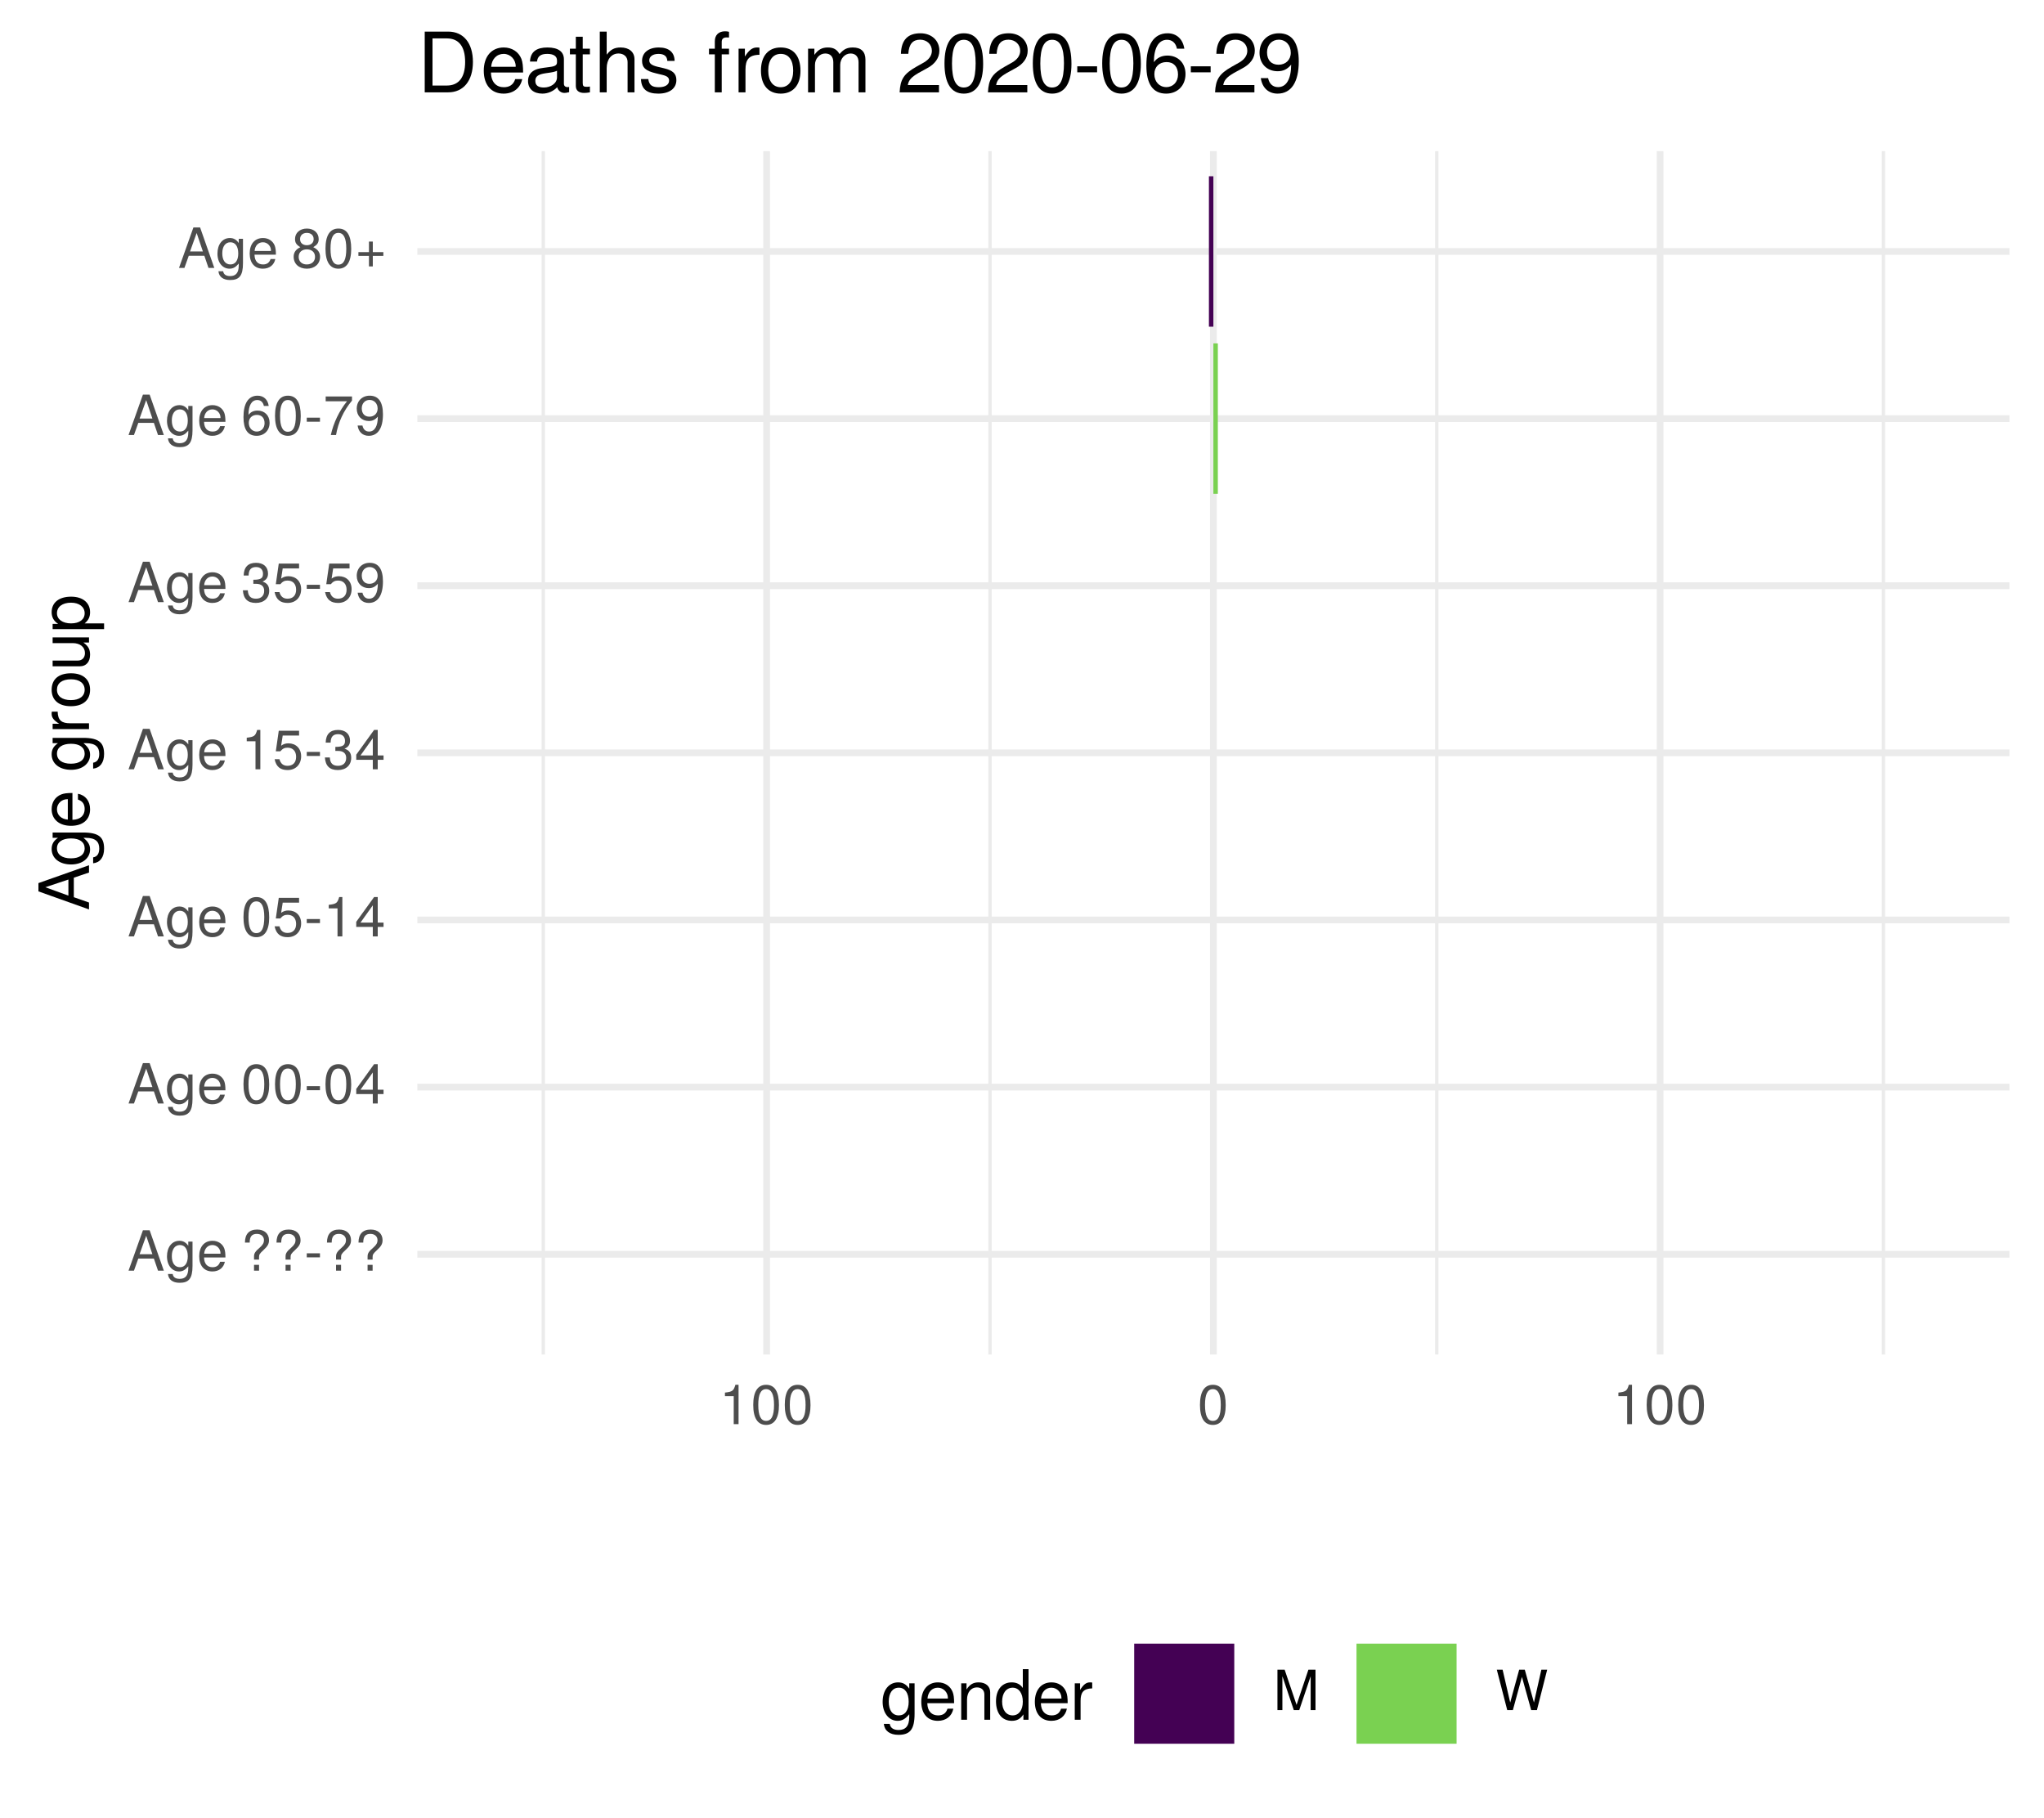
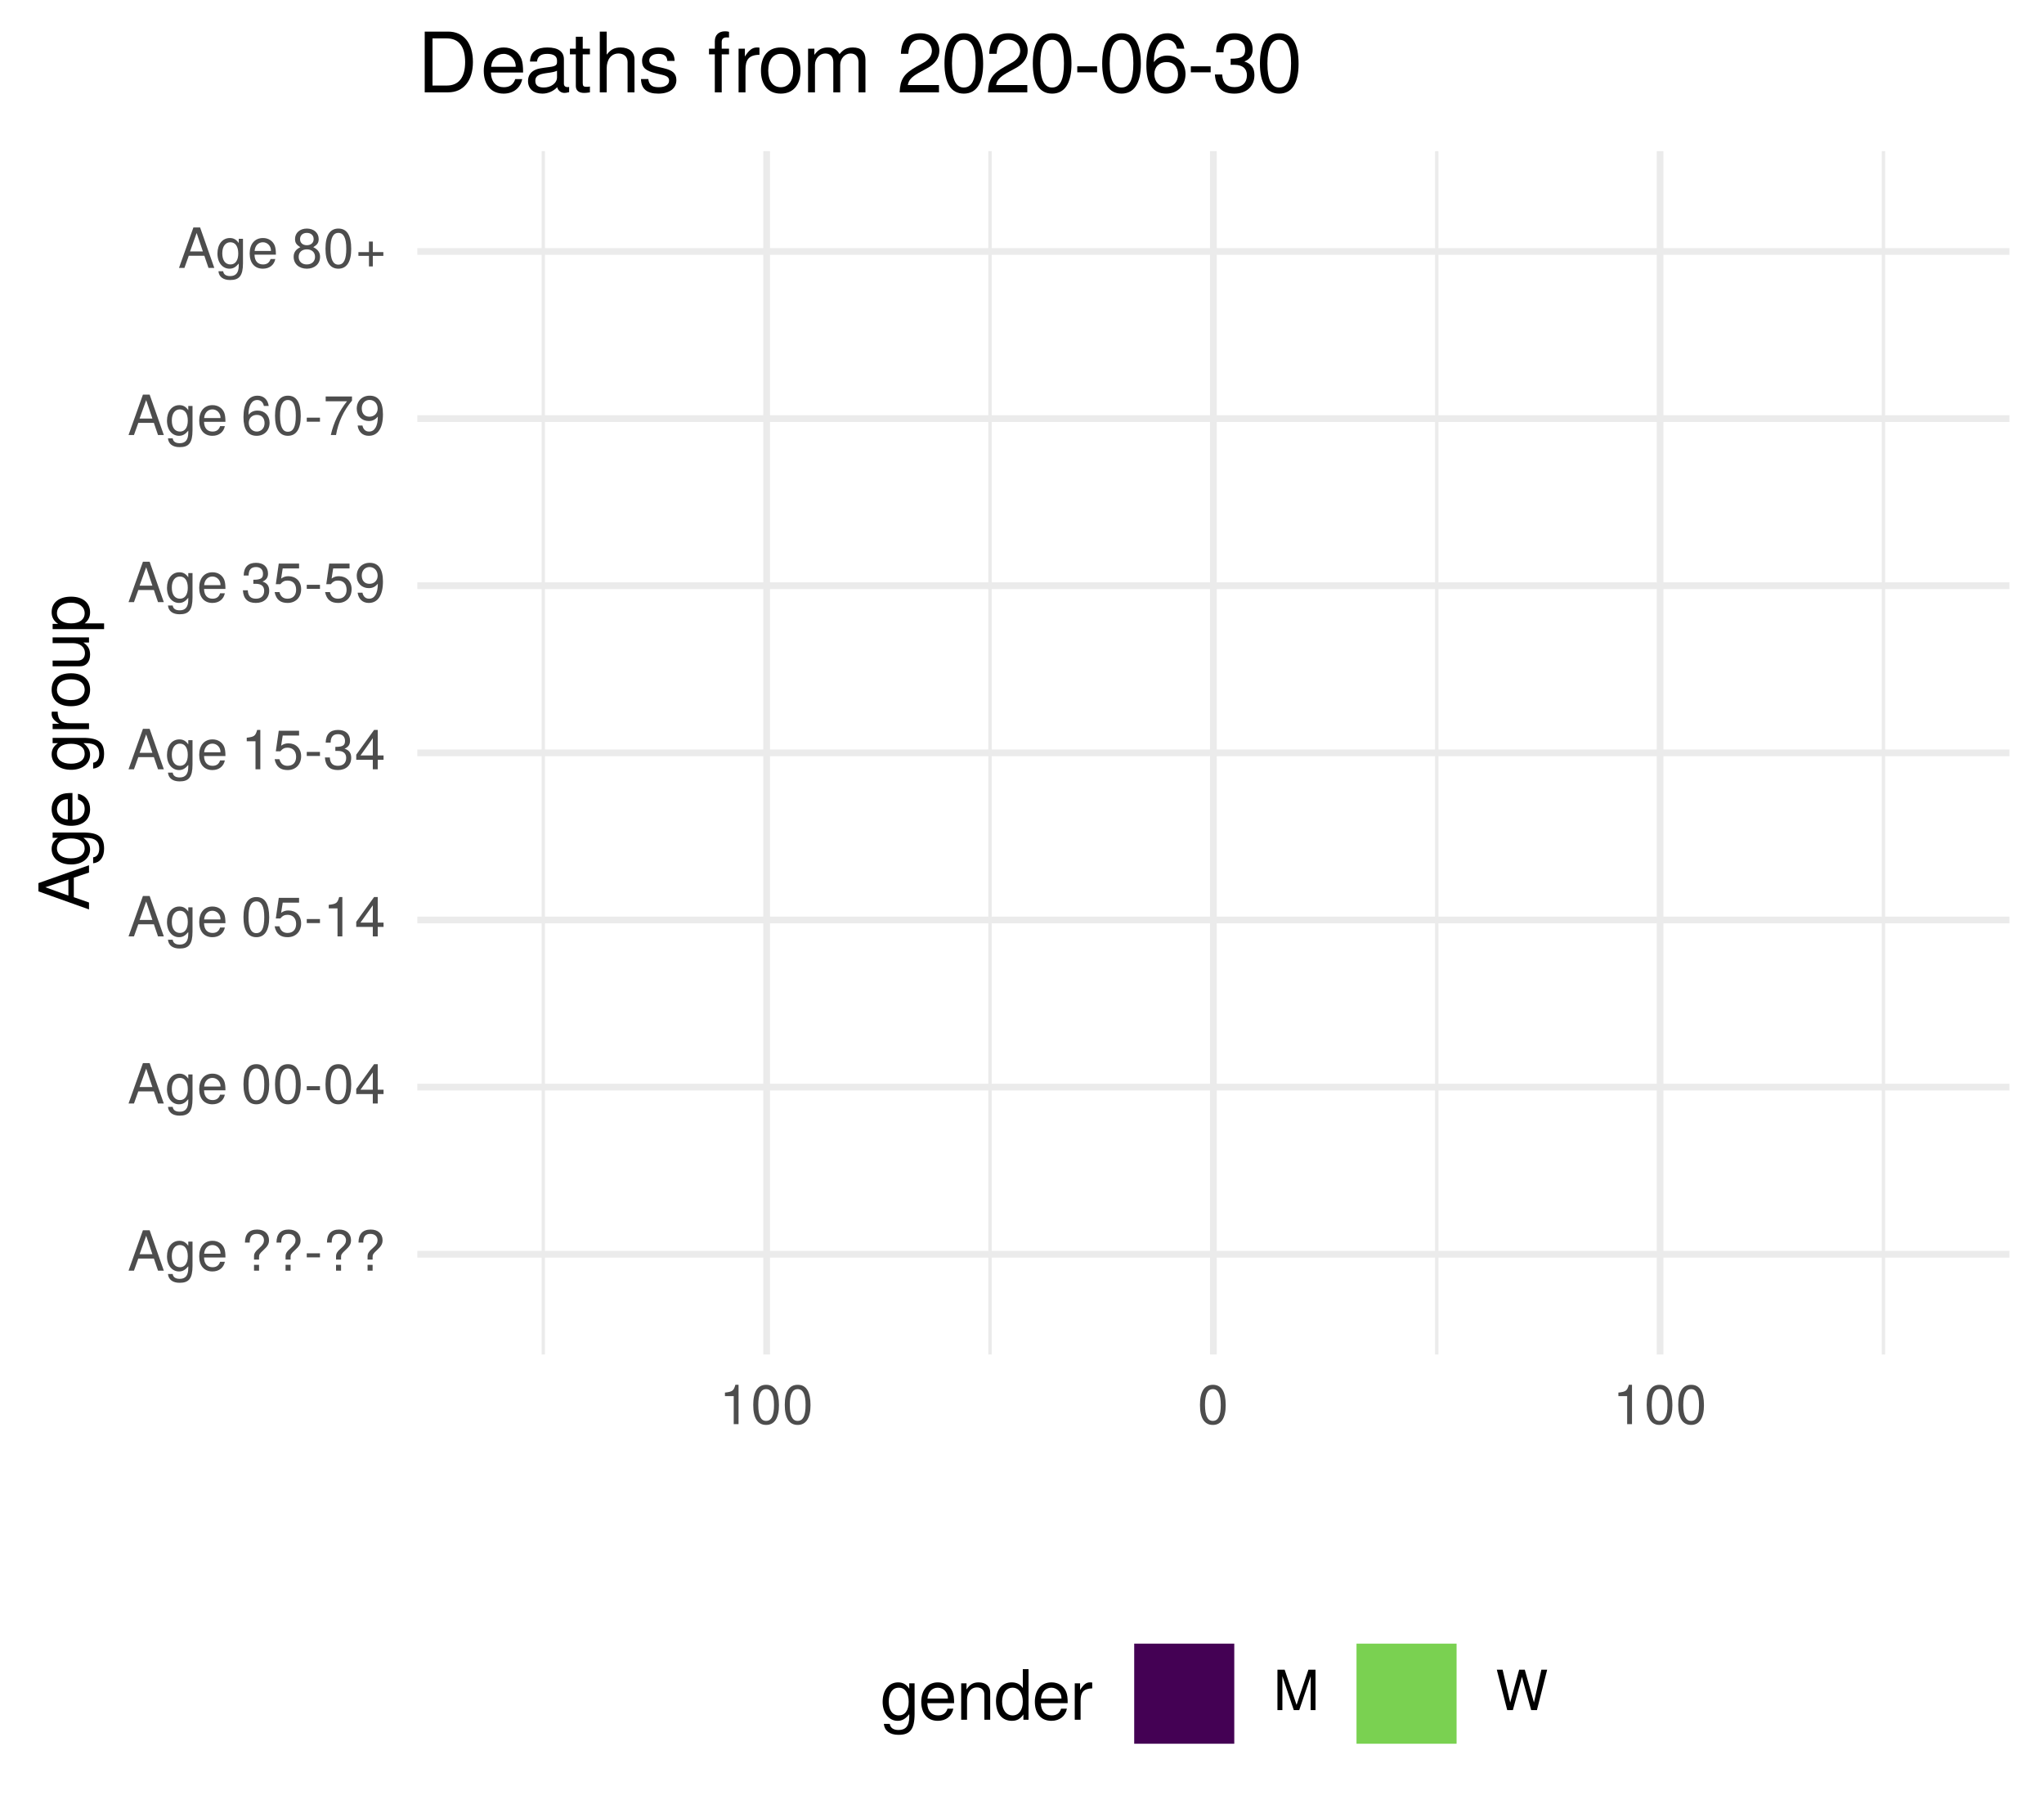
<svg xmlns="http://www.w3.org/2000/svg" xmlns:xlink="http://www.w3.org/1999/xlink" width="324pt" height="288pt" viewBox="0 0 324 288" version="1.1">
  <defs>
    <g>
      <symbol overflow="visible" id="glyph0-0">
        <path style="stroke:none;" d="" />
      </symbol>
      <symbol overflow="visible" id="glyph0-1">
        <path style="stroke:none;" d="M 5.75 0 L 3.5 -6.406 L 2.438 -6.406 L 0.156 0 L 1.016 0 L 1.703 -1.922 L 4.172 -1.922 L 4.828 0 Z M 3.938 -2.609 L 1.906 -2.609 L 2.953 -5.531 Z M 3.938 -2.609 " />
      </symbol>
      <symbol overflow="visible" id="glyph0-2">
        <path style="stroke:none;" d="M 4.297 -0.75 L 4.297 -4.609 L 3.625 -4.609 L 3.625 -3.938 C 3.25 -4.484 2.812 -4.734 2.219 -4.734 C 1.047 -4.734 0.25 -3.75 0.25 -2.266 C 0.25 -0.812 1.078 0.125 2.156 0.125 C 2.734 0.125 3.141 -0.109 3.625 -0.688 L 3.625 -0.391 C 3.625 0.828 3.125 1.297 2.266 1.297 C 1.688 1.297 1.234 1.094 1.156 0.531 L 0.406 0.531 C 0.484 1.406 1.156 1.922 2.25 1.922 C 3.688 1.922 4.297 1.281 4.297 -0.75 Z M 3.547 -2.281 C 3.547 -1.172 3.078 -0.547 2.312 -0.547 C 1.5 -0.547 1.016 -1.188 1.016 -2.312 C 1.016 -3.406 1.516 -4.062 2.297 -4.062 C 3.094 -4.062 3.547 -3.391 3.547 -2.281 Z M 3.547 -2.281 " />
      </symbol>
      <symbol overflow="visible" id="glyph0-3">
        <path style="stroke:none;" d="M 4.516 -2.094 C 4.516 -2.766 4.453 -3.188 4.328 -3.531 C 4.031 -4.281 3.328 -4.734 2.469 -4.734 C 1.172 -4.734 0.359 -3.797 0.359 -2.281 C 0.359 -0.766 1.156 0.125 2.453 0.125 C 3.5 0.125 4.234 -0.469 4.422 -1.406 L 3.672 -1.406 C 3.469 -0.797 3.062 -0.547 2.469 -0.547 C 1.703 -0.547 1.141 -1.031 1.125 -2.094 Z M 3.734 -2.75 C 3.734 -2.75 3.734 -2.703 3.719 -2.688 L 1.141 -2.688 C 1.203 -3.516 1.719 -4.062 2.453 -4.062 C 3.172 -4.062 3.734 -3.469 3.734 -2.75 Z M 3.734 -2.75 " />
      </symbol>
      <symbol overflow="visible" id="glyph0-4">
        <path style="stroke:none;" d="" />
      </symbol>
      <symbol overflow="visible" id="glyph0-5">
        <path style="stroke:none;" d="M 4.422 -4.828 C 4.422 -5.859 3.688 -6.516 2.547 -6.516 C 1.281 -6.516 0.609 -5.812 0.609 -4.453 L 1.359 -4.453 C 1.359 -5.422 1.719 -5.828 2.5 -5.828 C 3.172 -5.828 3.625 -5.422 3.625 -4.828 C 3.625 -4.422 3.438 -4.078 2.969 -3.672 C 2.453 -3.203 2.453 -3.203 2.297 -3 C 2.109 -2.75 2.047 -2.547 2.047 -2.234 L 2.047 -1.75 L 2.844 -1.75 L 2.844 -2.156 C 2.844 -2.547 2.938 -2.703 3.531 -3.25 C 4.203 -3.859 4.422 -4.25 4.422 -4.828 Z M 2.844 0 L 2.844 -0.922 L 2.047 -0.922 L 2.047 0 Z M 2.844 0 " />
      </symbol>
      <symbol overflow="visible" id="glyph0-6">
        <path style="stroke:none;" d="M 2.5 -2.109 L 2.5 -2.75 L 0.406 -2.75 L 0.406 -2.109 Z M 2.5 -2.109 " />
      </symbol>
      <symbol overflow="visible" id="glyph0-7">
        <path style="stroke:none;" d="M 4.453 -3 C 4.453 -5.156 3.781 -6.234 2.422 -6.234 C 1.078 -6.234 0.375 -5.141 0.375 -3.047 C 0.375 -0.953 1.078 0.125 2.422 0.125 C 3.734 0.125 4.453 -0.953 4.453 -3 Z M 3.672 -3.062 C 3.672 -1.297 3.266 -0.516 2.406 -0.516 C 1.578 -0.516 1.172 -1.344 1.172 -3.047 C 1.172 -4.75 1.578 -5.547 2.422 -5.547 C 3.25 -5.547 3.672 -4.734 3.672 -3.062 Z M 3.672 -3.062 " />
      </symbol>
      <symbol overflow="visible" id="glyph0-8">
        <path style="stroke:none;" d="M 4.578 -1.5 L 4.578 -2.188 L 3.656 -2.188 L 3.656 -6.234 L 3.078 -6.234 L 0.25 -2.312 L 0.25 -1.5 L 2.875 -1.5 L 2.875 0 L 3.656 0 L 3.656 -1.5 Z M 2.875 -2.188 L 0.922 -2.188 L 2.875 -4.922 Z M 2.875 -2.188 " />
      </symbol>
      <symbol overflow="visible" id="glyph0-9">
        <path style="stroke:none;" d="M 4.516 -2.062 C 4.516 -3.297 3.688 -4.109 2.5 -4.109 C 2.062 -4.109 1.703 -4 1.344 -3.734 L 1.594 -5.344 L 4.188 -5.344 L 4.188 -6.109 L 0.969 -6.109 L 0.5 -2.844 L 1.219 -2.844 C 1.578 -3.266 1.875 -3.422 2.359 -3.422 C 3.188 -3.422 3.719 -2.891 3.719 -1.969 C 3.719 -1.062 3.203 -0.547 2.359 -0.547 C 1.688 -0.547 1.266 -0.891 1.078 -1.594 L 0.312 -1.594 C 0.562 -0.359 1.266 0.125 2.375 0.125 C 3.641 0.125 4.516 -0.75 4.516 -2.062 Z M 4.516 -2.062 " />
      </symbol>
      <symbol overflow="visible" id="glyph0-10">
        <path style="stroke:none;" d="M 3.047 0 L 3.047 -6.234 L 2.547 -6.234 C 2.266 -5.281 2.094 -5.141 0.891 -5 L 0.891 -4.438 L 2.281 -4.438 L 2.281 0 Z M 3.047 0 " />
      </symbol>
      <symbol overflow="visible" id="glyph0-11">
        <path style="stroke:none;" d="M 4.453 -1.812 C 4.453 -2.562 4.141 -3.016 3.391 -3.266 C 3.969 -3.5 4.266 -3.891 4.266 -4.516 C 4.266 -5.594 3.547 -6.234 2.359 -6.234 C 1.109 -6.234 0.438 -5.547 0.406 -4.219 L 1.188 -4.219 C 1.203 -5.141 1.578 -5.562 2.375 -5.562 C 3.062 -5.562 3.469 -5.156 3.469 -4.5 C 3.469 -3.828 3.188 -3.547 1.938 -3.547 L 1.938 -2.906 L 2.359 -2.906 C 3.219 -2.906 3.656 -2.5 3.656 -1.797 C 3.656 -1.016 3.172 -0.547 2.359 -0.547 C 1.516 -0.547 1.109 -0.969 1.062 -1.875 L 0.281 -1.875 C 0.375 -0.5 1.062 0.125 2.344 0.125 C 3.625 0.125 4.453 -0.641 4.453 -1.812 Z M 4.453 -1.812 " />
      </symbol>
      <symbol overflow="visible" id="glyph0-12">
        <path style="stroke:none;" d="M 4.484 -3.266 C 4.484 -5.219 3.797 -6.234 2.375 -6.234 C 1.188 -6.234 0.328 -5.391 0.328 -4.172 C 0.328 -3.016 1.125 -2.219 2.25 -2.219 C 2.844 -2.219 3.266 -2.438 3.672 -2.922 C 3.672 -1.406 3.172 -0.547 2.281 -0.547 C 1.734 -0.547 1.359 -0.891 1.234 -1.5 L 0.469 -1.5 C 0.609 -0.469 1.281 0.125 2.234 0.125 C 3.688 0.125 4.484 -1.109 4.484 -3.266 Z M 3.641 -4.188 C 3.641 -3.422 3.094 -2.906 2.344 -2.906 C 1.594 -2.906 1.125 -3.391 1.125 -4.234 C 1.125 -5.016 1.656 -5.562 2.359 -5.562 C 3.094 -5.562 3.641 -5 3.641 -4.188 Z M 3.641 -4.188 " />
      </symbol>
      <symbol overflow="visible" id="glyph0-13">
        <path style="stroke:none;" d="M 4.516 -1.938 C 4.516 -3.094 3.719 -3.875 2.609 -3.875 C 1.984 -3.875 1.5 -3.641 1.172 -3.188 C 1.172 -4.703 1.672 -5.547 2.562 -5.547 C 3.109 -5.547 3.484 -5.203 3.609 -4.609 L 4.375 -4.609 C 4.234 -5.625 3.562 -6.234 2.609 -6.234 C 1.156 -6.234 0.375 -5.016 0.375 -2.844 C 0.375 -0.891 1.047 0.125 2.469 0.125 C 3.656 0.125 4.516 -0.719 4.516 -1.938 Z M 3.719 -1.875 C 3.719 -1.094 3.188 -0.547 2.484 -0.547 C 1.766 -0.547 1.219 -1.125 1.219 -1.922 C 1.219 -2.688 1.734 -3.188 2.5 -3.188 C 3.25 -3.188 3.719 -2.703 3.719 -1.875 Z M 3.719 -1.875 " />
      </symbol>
      <symbol overflow="visible" id="glyph0-14">
        <path style="stroke:none;" d="M 4.578 -5.453 L 4.578 -6.109 L 0.406 -6.109 L 0.406 -5.344 L 3.781 -5.344 C 2.531 -3.781 1.656 -1.953 1.219 0 L 2.047 0 C 2.391 -2.016 3.266 -3.891 4.578 -5.453 Z M 4.578 -5.453 " />
      </symbol>
      <symbol overflow="visible" id="glyph0-15">
        <path style="stroke:none;" d="M 4.516 -1.766 C 4.516 -2.453 4.156 -2.938 3.438 -3.281 C 4.078 -3.672 4.297 -3.984 4.297 -4.578 C 4.297 -5.547 3.531 -6.234 2.422 -6.234 C 1.312 -6.234 0.547 -5.547 0.547 -4.578 C 0.547 -4 0.75 -3.672 1.391 -3.281 C 0.672 -2.938 0.328 -2.453 0.328 -1.766 C 0.328 -0.625 1.188 0.125 2.422 0.125 C 3.656 0.125 4.516 -0.625 4.516 -1.766 Z M 3.5 -4.562 C 3.5 -3.969 3.062 -3.594 2.422 -3.594 C 1.766 -3.594 1.344 -3.969 1.344 -4.562 C 1.344 -5.156 1.766 -5.547 2.422 -5.547 C 3.078 -5.547 3.5 -5.156 3.5 -4.562 Z M 3.719 -1.75 C 3.719 -1.016 3.188 -0.547 2.406 -0.547 C 1.641 -0.547 1.125 -1.016 1.125 -1.75 C 1.125 -2.484 1.641 -2.938 2.422 -2.938 C 3.188 -2.938 3.719 -2.484 3.719 -1.75 Z M 3.719 -1.75 " />
      </symbol>
      <symbol overflow="visible" id="glyph0-16">
        <path style="stroke:none;" d="M 4.547 -1.906 L 4.547 -2.5 L 2.875 -2.5 L 2.875 -4.172 L 2.266 -4.172 L 2.266 -2.5 L 0.594 -2.5 L 0.594 -1.906 L 2.266 -1.906 L 2.266 -0.234 L 2.875 -0.234 L 2.875 -1.906 Z M 4.547 -1.906 " />
      </symbol>
      <symbol overflow="visible" id="glyph0-17">
        <path style="stroke:none;" d="M 6.688 0 L 6.688 -6.406 L 5.562 -6.406 L 3.688 -0.828 L 1.797 -6.406 L 0.656 -6.406 L 0.656 0 L 1.438 0 L 1.438 -5.375 L 3.25 0 L 4.109 0 L 5.922 -5.375 L 5.922 0 Z M 6.688 0 " />
      </symbol>
      <symbol overflow="visible" id="glyph0-18">
        <path style="stroke:none;" d="M 8.172 -6.406 L 7.25 -6.406 L 6.078 -1.203 L 4.625 -6.406 L 3.734 -6.406 L 2.312 -1.203 L 1.109 -6.406 L 0.188 -6.406 L 1.844 0 L 2.734 0 L 4.172 -5.266 L 5.641 0 L 6.547 0 Z M 8.172 -6.406 " />
      </symbol>
      <symbol overflow="visible" id="glyph1-0">
        <path style="stroke:none;" d="" />
      </symbol>
      <symbol overflow="visible" id="glyph1-1">
        <path style="stroke:none;" d="M 0 -7.188 L -8.016 -4.359 L -8.016 -3.047 L 0 -0.188 L 0 -1.281 L -2.406 -2.125 L -2.406 -5.219 L 0 -6.031 Z M -3.266 -4.922 L -3.266 -2.375 L -6.922 -3.703 Z M -3.266 -4.922 " />
      </symbol>
      <symbol overflow="visible" id="glyph1-2">
        <path style="stroke:none;" d="M -0.953 -5.375 L -5.766 -5.375 L -5.766 -4.531 L -4.922 -4.531 C -5.609 -4.062 -5.922 -3.516 -5.922 -2.766 C -5.922 -1.312 -4.703 -0.312 -2.828 -0.312 C -1.016 -0.312 0.172 -1.344 0.172 -2.688 C 0.172 -3.422 -0.141 -3.922 -0.875 -4.531 L -0.484 -4.531 C 1.047 -4.531 1.625 -3.906 1.625 -2.844 C 1.625 -2.109 1.359 -1.547 0.656 -1.438 L 0.656 -0.5 C 1.75 -0.609 2.391 -1.453 2.391 -2.812 C 2.391 -4.609 1.594 -5.375 -0.953 -5.375 Z M -2.844 -4.438 C -1.469 -4.438 -0.688 -3.844 -0.688 -2.875 C -0.688 -1.875 -1.484 -1.281 -2.875 -1.281 C -4.266 -1.281 -5.078 -1.891 -5.078 -2.875 C -5.078 -3.859 -4.25 -4.438 -2.844 -4.438 Z M -2.844 -4.438 " />
      </symbol>
      <symbol overflow="visible" id="glyph1-3">
        <path style="stroke:none;" d="M -2.625 -5.641 C -3.453 -5.641 -3.984 -5.578 -4.406 -5.406 C -5.359 -5.031 -5.922 -4.156 -5.922 -3.078 C -5.922 -1.469 -4.734 -0.438 -2.844 -0.438 C -0.953 -0.438 0.172 -1.438 0.172 -3.062 C 0.172 -4.375 -0.578 -5.297 -1.75 -5.516 L -1.75 -4.594 C -0.984 -4.344 -0.688 -3.828 -0.688 -3.094 C -0.688 -2.141 -1.297 -1.422 -2.625 -1.391 Z M -3.438 -4.656 C -3.438 -4.656 -3.391 -4.656 -3.359 -4.656 L -3.359 -1.422 C -4.391 -1.5 -5.078 -2.141 -5.078 -3.062 C -5.078 -3.969 -4.328 -4.656 -3.438 -4.656 Z M -3.438 -4.656 " />
      </symbol>
      <symbol overflow="visible" id="glyph1-4">
        <path style="stroke:none;" d="" />
      </symbol>
      <symbol overflow="visible" id="glyph1-5">
        <path style="stroke:none;" d="M -4.969 -3.531 L -5.891 -3.531 C -5.922 -3.375 -5.922 -3.297 -5.922 -3.172 C -5.922 -2.578 -5.578 -2.141 -4.719 -1.609 L -5.766 -1.609 L -5.766 -0.766 L 0 -0.766 L 0 -1.688 L -2.984 -1.688 C -4.297 -1.688 -4.938 -2.109 -4.969 -3.531 Z M -4.969 -3.531 " />
      </symbol>
      <symbol overflow="visible" id="glyph1-6">
        <path style="stroke:none;" d="M -2.844 -5.609 C -4.828 -5.609 -5.922 -4.656 -5.922 -2.984 C -5.922 -1.375 -4.812 -0.391 -2.875 -0.391 C -0.953 -0.391 0.172 -1.359 0.172 -3 C 0.172 -4.625 -0.953 -5.609 -2.844 -5.609 Z M -2.844 -4.656 C -1.5 -4.656 -0.688 -4.016 -0.688 -3 C -0.688 -1.984 -1.484 -1.359 -2.875 -1.359 C -4.266 -1.359 -5.078 -1.984 -5.078 -3 C -5.078 -4.031 -4.281 -4.656 -2.844 -4.656 Z M -2.844 -4.656 " />
      </symbol>
      <symbol overflow="visible" id="glyph1-7">
        <path style="stroke:none;" d="M 0 -5.297 L -5.766 -5.297 L -5.766 -4.391 L -2.578 -4.391 C -1.406 -4.391 -0.641 -3.766 -0.641 -2.812 C -0.641 -2.094 -1.078 -1.625 -1.766 -1.625 L -5.766 -1.625 L -5.766 -0.719 L -1.406 -0.719 C -0.453 -0.719 0.172 -1.438 0.172 -2.547 C 0.172 -3.406 -0.125 -3.938 -0.891 -4.484 L 0 -4.484 Z M 0 -5.297 " />
      </symbol>
      <symbol overflow="visible" id="glyph1-8">
        <path style="stroke:none;" d="M -2.828 -5.75 C -4.766 -5.75 -5.922 -4.812 -5.922 -3.281 C -5.922 -2.5 -5.578 -1.875 -4.891 -1.438 L -5.766 -1.438 L -5.766 -0.609 L 2.391 -0.609 L 2.391 -1.516 L -0.688 -1.516 C -0.094 -2 0.172 -2.547 0.172 -3.281 C 0.172 -4.781 -0.984 -5.75 -2.828 -5.75 Z M -2.844 -4.797 C -1.547 -4.797 -0.688 -4.125 -0.688 -3.125 C -0.688 -2.156 -1.484 -1.516 -2.844 -1.516 C -4.188 -1.516 -5.078 -2.156 -5.078 -3.125 C -5.078 -4.141 -4.219 -4.797 -2.844 -4.797 Z M -2.844 -4.797 " />
      </symbol>
      <symbol overflow="visible" id="glyph2-0">
        <path style="stroke:none;" d="" />
      </symbol>
      <symbol overflow="visible" id="glyph2-1">
        <path style="stroke:none;" d="M 5.375 -0.953 L 5.375 -5.766 L 4.531 -5.766 L 4.531 -4.922 C 4.062 -5.609 3.516 -5.922 2.766 -5.922 C 1.312 -5.922 0.312 -4.703 0.312 -2.828 C 0.312 -1.016 1.344 0.172 2.688 0.172 C 3.422 0.172 3.922 -0.141 4.531 -0.875 L 4.531 -0.484 C 4.531 1.047 3.906 1.625 2.844 1.625 C 2.109 1.625 1.547 1.359 1.438 0.656 L 0.5 0.656 C 0.609 1.75 1.453 2.391 2.812 2.391 C 4.609 2.391 5.375 1.594 5.375 -0.953 Z M 4.438 -2.844 C 4.438 -1.469 3.844 -0.688 2.875 -0.688 C 1.875 -0.688 1.281 -1.484 1.281 -2.875 C 1.281 -4.266 1.891 -5.078 2.875 -5.078 C 3.859 -5.078 4.438 -4.25 4.438 -2.844 Z M 4.438 -2.844 " />
      </symbol>
      <symbol overflow="visible" id="glyph2-2">
        <path style="stroke:none;" d="M 5.641 -2.625 C 5.641 -3.453 5.578 -3.984 5.406 -4.406 C 5.031 -5.359 4.156 -5.922 3.078 -5.922 C 1.469 -5.922 0.438 -4.734 0.438 -2.844 C 0.438 -0.953 1.438 0.172 3.062 0.172 C 4.375 0.172 5.297 -0.578 5.516 -1.75 L 4.594 -1.75 C 4.344 -0.984 3.828 -0.688 3.094 -0.688 C 2.141 -0.688 1.422 -1.297 1.391 -2.625 Z M 4.656 -3.438 C 4.656 -3.438 4.656 -3.391 4.656 -3.359 L 1.422 -3.359 C 1.5 -4.391 2.141 -5.078 3.062 -5.078 C 3.969 -5.078 4.656 -4.328 4.656 -3.438 Z M 4.656 -3.438 " />
      </symbol>
      <symbol overflow="visible" id="glyph2-3">
        <path style="stroke:none;" d="M 5.359 0 L 5.359 -4.359 C 5.359 -5.312 4.641 -5.922 3.531 -5.922 C 2.672 -5.922 2.125 -5.594 1.609 -4.797 L 1.609 -5.766 L 0.766 -5.766 L 0.766 0 L 1.688 0 L 1.688 -3.172 C 1.688 -4.359 2.328 -5.125 3.25 -5.125 C 3.984 -5.125 4.438 -4.688 4.438 -4 L 4.438 0 Z M 5.359 0 " />
      </symbol>
      <symbol overflow="visible" id="glyph2-4">
        <path style="stroke:none;" d="M 5.438 0 L 5.438 -8.016 L 4.531 -8.016 L 4.531 -5.031 C 4.141 -5.625 3.531 -5.922 2.766 -5.922 C 1.266 -5.922 0.281 -4.781 0.281 -2.938 C 0.281 -0.984 1.25 0.172 2.797 0.172 C 3.594 0.172 4.141 -0.125 4.625 -0.844 L 4.625 0 Z M 4.531 -2.859 C 4.531 -1.531 3.891 -0.688 2.922 -0.688 C 1.906 -0.688 1.25 -1.547 1.25 -2.875 C 1.25 -4.219 1.906 -5.078 2.922 -5.078 C 3.906 -5.078 4.531 -4.188 4.531 -2.859 Z M 4.531 -2.859 " />
      </symbol>
      <symbol overflow="visible" id="glyph2-5">
        <path style="stroke:none;" d="M 3.531 -4.969 L 3.531 -5.891 C 3.375 -5.922 3.297 -5.922 3.172 -5.922 C 2.578 -5.922 2.141 -5.578 1.609 -4.719 L 1.609 -5.766 L 0.766 -5.766 L 0.766 0 L 1.688 0 L 1.688 -2.984 C 1.688 -4.297 2.109 -4.938 3.531 -4.969 Z M 3.531 -4.969 " />
      </symbol>
      <symbol overflow="visible" id="glyph3-0">
        <path style="stroke:none;" d="" />
      </symbol>
      <symbol overflow="visible" id="glyph3-1">
        <path style="stroke:none;" d="M 8.812 -4.812 C 8.812 -7.797 7.328 -9.625 4.891 -9.625 L 1.172 -9.625 L 1.172 0 L 4.891 0 C 7.312 0 8.812 -1.828 8.812 -4.812 Z M 7.578 -4.812 C 7.578 -2.375 6.578 -1.078 4.672 -1.078 L 2.406 -1.078 L 2.406 -8.547 L 4.672 -8.547 C 6.578 -8.547 7.578 -7.266 7.578 -4.812 Z M 7.578 -4.812 " />
      </symbol>
      <symbol overflow="visible" id="glyph3-2">
        <path style="stroke:none;" d="M 6.766 -3.141 C 6.766 -4.141 6.688 -4.781 6.5 -5.297 C 6.047 -6.438 4.984 -7.109 3.703 -7.109 C 1.766 -7.109 0.531 -5.688 0.531 -3.422 C 0.531 -1.156 1.734 0.203 3.672 0.203 C 5.25 0.203 6.344 -0.703 6.625 -2.094 L 5.516 -2.094 C 5.219 -1.188 4.594 -0.812 3.703 -0.812 C 2.562 -0.812 1.703 -1.562 1.672 -3.141 Z M 5.594 -4.125 C 5.594 -4.125 5.594 -4.062 5.578 -4.047 L 1.703 -4.047 C 1.797 -5.266 2.578 -6.094 3.688 -6.094 C 4.766 -6.094 5.594 -5.203 5.594 -4.125 Z M 5.594 -4.125 " />
      </symbol>
      <symbol overflow="visible" id="glyph3-3">
        <path style="stroke:none;" d="M 7.062 -0.031 L 7.062 -0.859 C 6.938 -0.828 6.891 -0.828 6.828 -0.828 C 6.438 -0.828 6.234 -1.031 6.234 -1.375 L 6.234 -5.234 C 6.234 -6.453 5.328 -7.109 3.625 -7.109 C 1.953 -7.109 0.922 -6.469 0.859 -4.875 L 1.969 -4.875 C 2.062 -5.719 2.562 -6.094 3.594 -6.094 C 4.578 -6.094 5.141 -5.734 5.141 -5.062 L 5.141 -4.781 C 5.141 -4.312 4.859 -4.125 3.984 -4.016 C 2.422 -3.812 2.188 -3.766 1.766 -3.594 C 0.969 -3.266 0.547 -2.641 0.547 -1.797 C 0.547 -0.547 1.422 0.203 2.828 0.203 C 3.703 0.203 4.562 -0.172 5.172 -0.812 C 5.297 -0.297 5.766 0.094 6.312 0.094 C 6.531 0.094 6.703 0.062 7.062 -0.031 Z M 5.141 -2.391 C 5.141 -1.406 4.125 -0.766 3.062 -0.766 C 2.203 -0.766 1.703 -1.062 1.703 -1.828 C 1.703 -2.547 2.188 -2.859 3.359 -3.031 C 4.531 -3.188 4.766 -3.25 5.141 -3.422 Z M 5.141 -2.391 " />
      </symbol>
      <symbol overflow="visible" id="glyph3-4">
        <path style="stroke:none;" d="M 3.359 0 L 3.359 -0.922 C 3.203 -0.891 3.031 -0.875 2.828 -0.875 C 2.344 -0.875 2.219 -1 2.219 -1.484 L 2.219 -6.016 L 3.359 -6.016 L 3.359 -6.922 L 2.219 -6.922 L 2.219 -8.812 L 1.125 -8.812 L 1.125 -6.922 L 0.188 -6.922 L 0.188 -6.016 L 1.125 -6.016 L 1.125 -1 C 1.125 -0.297 1.594 0.094 2.453 0.094 C 2.719 0.094 2.984 0.062 3.359 0 Z M 3.359 0 " />
      </symbol>
      <symbol overflow="visible" id="glyph3-5">
        <path style="stroke:none;" d="M 6.422 0 L 6.422 -5.234 C 6.422 -6.391 5.578 -7.109 4.234 -7.109 C 3.266 -7.109 2.672 -6.812 2.016 -5.969 L 2.016 -9.625 L 0.922 -9.625 L 0.922 0 L 2.016 0 L 2.016 -3.812 C 2.016 -5.234 2.766 -6.156 3.891 -6.156 C 4.672 -6.156 5.328 -5.703 5.328 -4.797 L 5.328 0 Z M 6.422 0 " />
      </symbol>
      <symbol overflow="visible" id="glyph3-6">
        <path style="stroke:none;" d="M 6.062 -1.938 C 6.062 -2.969 5.484 -3.484 4.109 -3.812 L 3.047 -4.062 C 2.156 -4.281 1.766 -4.562 1.766 -5.062 C 1.766 -5.688 2.344 -6.094 3.234 -6.094 C 4.125 -6.094 4.594 -5.719 4.625 -4.984 L 5.781 -4.984 C 5.766 -6.344 4.875 -7.109 3.281 -7.109 C 1.656 -7.109 0.625 -6.281 0.625 -5 C 0.625 -3.922 1.172 -3.406 2.812 -3.016 L 3.844 -2.766 C 4.609 -2.578 4.906 -2.344 4.906 -1.844 C 4.906 -1.203 4.266 -0.812 3.297 -0.812 C 2.312 -0.812 1.75 -1.062 1.609 -2.109 L 0.453 -2.109 C 0.5 -0.516 1.406 0.203 3.203 0.203 C 4.953 0.203 6.062 -0.609 6.062 -1.938 Z M 6.062 -1.938 " />
      </symbol>
      <symbol overflow="visible" id="glyph3-7">
        <path style="stroke:none;" d="" />
      </symbol>
      <symbol overflow="visible" id="glyph3-8">
        <path style="stroke:none;" d="M 3.406 -6.016 L 3.406 -6.922 L 2.25 -6.922 L 2.25 -8 C 2.25 -8.469 2.516 -8.703 3.031 -8.703 C 3.109 -8.703 3.156 -8.703 3.406 -8.688 L 3.406 -9.594 C 3.156 -9.656 3.016 -9.672 2.781 -9.672 C 1.766 -9.672 1.156 -9.078 1.156 -8.094 L 1.156 -6.922 L 0.234 -6.922 L 0.234 -6.016 L 1.156 -6.016 L 1.156 0 L 2.25 0 L 2.25 -6.016 Z M 3.406 -6.016 " />
      </symbol>
      <symbol overflow="visible" id="glyph3-9">
        <path style="stroke:none;" d="M 4.234 -5.953 L 4.234 -7.078 C 4.047 -7.109 3.969 -7.109 3.812 -7.109 C 3.109 -7.109 2.562 -6.688 1.922 -5.672 L 1.922 -6.922 L 0.922 -6.922 L 0.922 0 L 2.016 0 L 2.016 -3.594 C 2.016 -5.156 2.531 -5.922 4.234 -5.953 Z M 4.234 -5.953 " />
      </symbol>
      <symbol overflow="visible" id="glyph3-10">
        <path style="stroke:none;" d="M 6.734 -3.406 C 6.734 -5.797 5.578 -7.109 3.594 -7.109 C 1.656 -7.109 0.469 -5.781 0.469 -3.453 C 0.469 -1.141 1.641 0.203 3.609 0.203 C 5.547 0.203 6.734 -1.141 6.734 -3.406 Z M 5.578 -3.422 C 5.578 -1.797 4.812 -0.812 3.609 -0.812 C 2.375 -0.812 1.625 -1.781 1.625 -3.453 C 1.625 -5.125 2.375 -6.094 3.609 -6.094 C 4.844 -6.094 5.578 -5.141 5.578 -3.422 Z M 5.578 -3.422 " />
      </symbol>
      <symbol overflow="visible" id="glyph3-11">
        <path style="stroke:none;" d="M 10.031 0 L 10.031 -5.188 C 10.031 -6.438 9.344 -7.109 8.047 -7.109 C 7.125 -7.109 6.578 -6.844 5.922 -6.062 C 5.516 -6.797 4.969 -7.109 4.062 -7.109 C 3.141 -7.109 2.531 -6.766 1.938 -5.938 L 1.938 -6.922 L 0.938 -6.922 L 0.938 0 L 2.031 0 L 2.031 -4.344 C 2.031 -5.344 2.766 -6.156 3.656 -6.156 C 4.469 -6.156 4.938 -5.656 4.938 -4.766 L 4.938 0 L 6.031 0 L 6.031 -4.344 C 6.031 -5.344 6.766 -6.156 7.672 -6.156 C 8.469 -6.156 8.938 -5.641 8.938 -4.766 L 8.938 0 Z M 10.031 0 " />
      </symbol>
      <symbol overflow="visible" id="glyph3-12">
        <path style="stroke:none;" d="M 6.75 -6.609 C 6.75 -8.203 5.516 -9.359 3.75 -9.359 C 1.828 -9.359 0.719 -8.391 0.656 -6.109 L 1.828 -6.109 C 1.922 -7.688 2.562 -8.344 3.703 -8.344 C 4.766 -8.344 5.562 -7.594 5.562 -6.594 C 5.562 -5.844 5.125 -5.219 4.297 -4.734 L 3.078 -4.047 C 1.125 -2.938 0.547 -2.062 0.453 0 L 6.688 0 L 6.688 -1.156 L 1.75 -1.156 C 1.875 -1.922 2.297 -2.406 3.453 -3.078 L 4.766 -3.797 C 6.078 -4.484 6.75 -5.469 6.75 -6.609 Z M 6.75 -6.609 " />
      </symbol>
      <symbol overflow="visible" id="glyph3-13">
        <path style="stroke:none;" d="M 6.688 -4.5 C 6.688 -7.75 5.672 -9.359 3.625 -9.359 C 1.609 -9.359 0.562 -7.719 0.562 -4.578 C 0.562 -1.422 1.625 0.203 3.625 0.203 C 5.609 0.203 6.688 -1.422 6.688 -4.5 Z M 5.5 -4.609 C 5.5 -1.953 4.891 -0.766 3.609 -0.766 C 2.375 -0.766 1.75 -2 1.75 -4.562 C 1.75 -7.125 2.375 -8.328 3.625 -8.328 C 4.891 -8.328 5.5 -7.109 5.5 -4.609 Z M 5.5 -4.609 " />
      </symbol>
      <symbol overflow="visible" id="glyph3-14">
        <path style="stroke:none;" d="M 3.75 -3.172 L 3.75 -4.125 L 0.609 -4.125 L 0.609 -3.172 Z M 3.75 -3.172 " />
      </symbol>
      <symbol overflow="visible" id="glyph3-15">
        <path style="stroke:none;" d="M 6.766 -2.906 C 6.766 -4.641 5.578 -5.828 3.906 -5.828 C 2.984 -5.828 2.25 -5.469 1.75 -4.781 C 1.766 -7.062 2.516 -8.328 3.844 -8.328 C 4.656 -8.328 5.234 -7.812 5.406 -6.922 L 6.578 -6.922 C 6.344 -8.453 5.344 -9.359 3.922 -9.359 C 1.75 -9.359 0.562 -7.531 0.562 -4.266 C 0.562 -1.344 1.578 0.203 3.703 0.203 C 5.5 0.203 6.766 -1.062 6.766 -2.906 Z M 5.578 -2.812 C 5.578 -1.641 4.797 -0.828 3.719 -0.828 C 2.641 -0.828 1.828 -1.672 1.828 -2.875 C 1.828 -4.047 2.609 -4.797 3.766 -4.797 C 4.891 -4.797 5.578 -4.062 5.578 -2.812 Z M 5.578 -2.812 " />
      </symbol>
      <symbol overflow="visible" id="glyph3-16">
-         <path style="stroke:none;" d="M 6.719 -4.891 C 6.719 -7.828 5.703 -9.359 3.562 -9.359 C 1.781 -9.359 0.5 -8.094 0.5 -6.266 C 0.5 -4.516 1.688 -3.344 3.375 -3.344 C 4.266 -3.344 4.906 -3.656 5.516 -4.391 C 5.5 -2.094 4.766 -0.828 3.438 -0.828 C 2.609 -0.828 2.047 -1.344 1.859 -2.25 L 0.703 -2.25 C 0.922 -0.719 1.922 0.203 3.359 0.203 C 5.547 0.203 6.719 -1.656 6.719 -4.891 Z M 5.453 -6.281 C 5.453 -5.141 4.641 -4.375 3.516 -4.375 C 2.391 -4.375 1.688 -5.094 1.688 -6.344 C 1.688 -7.531 2.484 -8.344 3.547 -8.344 C 4.641 -8.344 5.453 -7.5 5.453 -6.281 Z M 5.453 -6.281 " />
+         <path style="stroke:none;" d="M 6.688 -2.719 C 6.688 -3.859 6.219 -4.516 5.094 -4.891 C 5.969 -5.234 6.406 -5.844 6.406 -6.781 C 6.406 -8.391 5.328 -9.359 3.547 -9.359 C 1.656 -9.359 0.656 -8.328 0.625 -6.344 L 1.781 -6.344 C 1.812 -7.719 2.375 -8.344 3.562 -8.344 C 4.594 -8.344 5.219 -7.734 5.219 -6.75 C 5.219 -5.75 4.781 -5.328 2.922 -5.328 L 2.922 -4.359 L 3.547 -4.359 C 4.828 -4.359 5.5 -3.75 5.5 -2.703 C 5.5 -1.531 4.766 -0.828 3.547 -0.828 C 2.281 -0.828 1.656 -1.469 1.578 -2.828 L 0.422 -2.828 C 0.562 -0.734 1.594 0.203 3.516 0.203 C 5.438 0.203 6.688 -0.953 6.688 -2.719 Z M 6.688 -2.719 " />
      </symbol>
    </g>
    <clipPath id="clip1">
      <path d="M 85 23.957 L 87 23.957 L 87 214.648 L 85 214.648 Z M 85 23.957 " />
    </clipPath>
    <clipPath id="clip2">
      <path d="M 156 23.957 L 158 23.957 L 158 214.648 L 156 214.648 Z M 156 23.957 " />
    </clipPath>
    <clipPath id="clip3">
      <path d="M 227 23.957 L 229 23.957 L 229 214.648 L 227 214.648 Z M 227 23.957 " />
    </clipPath>
    <clipPath id="clip4">
      <path d="M 298 23.957 L 299 23.957 L 299 214.648 L 298 214.648 Z M 298 23.957 " />
    </clipPath>
    <clipPath id="clip5">
      <path d="M 66.152 198 L 318.523 198 L 318.523 200 L 66.152 200 Z M 66.152 198 " />
    </clipPath>
    <clipPath id="clip6">
      <path d="M 66.152 171 L 318.523 171 L 318.523 173 L 66.152 173 Z M 66.152 171 " />
    </clipPath>
    <clipPath id="clip7">
      <path d="M 66.152 145 L 318.523 145 L 318.523 147 L 66.152 147 Z M 66.152 145 " />
    </clipPath>
    <clipPath id="clip8">
      <path d="M 66.152 118 L 318.523 118 L 318.523 120 L 66.152 120 Z M 66.152 118 " />
    </clipPath>
    <clipPath id="clip9">
      <path d="M 66.152 92 L 318.523 92 L 318.523 94 L 66.152 94 Z M 66.152 92 " />
    </clipPath>
    <clipPath id="clip10">
      <path d="M 66.152 65 L 318.523 65 L 318.523 67 L 66.152 67 Z M 66.152 65 " />
    </clipPath>
    <clipPath id="clip11">
      <path d="M 66.152 39 L 318.523 39 L 318.523 41 L 66.152 41 Z M 66.152 39 " />
    </clipPath>
    <clipPath id="clip12">
      <path d="M 120 23.957 L 123 23.957 L 123 214.648 L 120 214.648 Z M 120 23.957 " />
    </clipPath>
    <clipPath id="clip13">
      <path d="M 191 23.957 L 193 23.957 L 193 214.648 L 191 214.648 Z M 191 23.957 " />
    </clipPath>
    <clipPath id="clip14">
      <path d="M 262 23.957 L 264 23.957 L 264 214.648 L 262 214.648 Z M 262 23.957 " />
    </clipPath>
  </defs>
-   <g id="surface1846">
+   <g id="surface1856">
    <rect x="0" y="0" width="324" height="288" style="fill:rgb(100%,100%,100%);fill-opacity:1;stroke:none;" />
    <g clip-path="url(#clip1)" clip-rule="nonzero">
      <path style="fill:none;stroke-width:0.533;stroke-linecap:butt;stroke-linejoin:round;stroke:rgb(92.157%,92.157%,92.157%);stroke-opacity:1;stroke-miterlimit:10;" d="M 86.121 214.652 L 86.121 23.957 " />
    </g>
    <g clip-path="url(#clip2)" clip-rule="nonzero">
      <path style="fill:none;stroke-width:0.533;stroke-linecap:butt;stroke-linejoin:round;stroke:rgb(92.157%,92.157%,92.157%);stroke-opacity:1;stroke-miterlimit:10;" d="M 156.93 214.652 L 156.93 23.957 " />
    </g>
    <g clip-path="url(#clip3)" clip-rule="nonzero">
      <path style="fill:none;stroke-width:0.533;stroke-linecap:butt;stroke-linejoin:round;stroke:rgb(92.157%,92.157%,92.157%);stroke-opacity:1;stroke-miterlimit:10;" d="M 227.742 214.652 L 227.742 23.957 " />
    </g>
    <g clip-path="url(#clip4)" clip-rule="nonzero">
      <path style="fill:none;stroke-width:0.533;stroke-linecap:butt;stroke-linejoin:round;stroke:rgb(92.157%,92.157%,92.157%);stroke-opacity:1;stroke-miterlimit:10;" d="M 298.551 214.652 L 298.551 23.957 " />
    </g>
    <g clip-path="url(#clip5)" clip-rule="nonzero">
      <path style="fill:none;stroke-width:1.067;stroke-linecap:butt;stroke-linejoin:round;stroke:rgb(92.157%,92.157%,92.157%);stroke-opacity:1;stroke-miterlimit:10;" d="M 66.152 198.762 L 318.52 198.762 " />
    </g>
    <g clip-path="url(#clip6)" clip-rule="nonzero">
      <path style="fill:none;stroke-width:1.067;stroke-linecap:butt;stroke-linejoin:round;stroke:rgb(92.157%,92.157%,92.157%);stroke-opacity:1;stroke-miterlimit:10;" d="M 66.152 172.273 L 318.52 172.273 " />
    </g>
    <g clip-path="url(#clip7)" clip-rule="nonzero">
      <path style="fill:none;stroke-width:1.067;stroke-linecap:butt;stroke-linejoin:round;stroke:rgb(92.157%,92.157%,92.157%);stroke-opacity:1;stroke-miterlimit:10;" d="M 66.152 145.789 L 318.52 145.789 " />
    </g>
    <g clip-path="url(#clip8)" clip-rule="nonzero">
      <path style="fill:none;stroke-width:1.067;stroke-linecap:butt;stroke-linejoin:round;stroke:rgb(92.157%,92.157%,92.157%);stroke-opacity:1;stroke-miterlimit:10;" d="M 66.152 119.305 L 318.52 119.305 " />
    </g>
    <g clip-path="url(#clip9)" clip-rule="nonzero">
      <path style="fill:none;stroke-width:1.067;stroke-linecap:butt;stroke-linejoin:round;stroke:rgb(92.157%,92.157%,92.157%);stroke-opacity:1;stroke-miterlimit:10;" d="M 66.152 92.82 L 318.52 92.82 " />
    </g>
    <g clip-path="url(#clip10)" clip-rule="nonzero">
      <path style="fill:none;stroke-width:1.067;stroke-linecap:butt;stroke-linejoin:round;stroke:rgb(92.157%,92.157%,92.157%);stroke-opacity:1;stroke-miterlimit:10;" d="M 66.152 66.336 L 318.52 66.336 " />
    </g>
    <g clip-path="url(#clip11)" clip-rule="nonzero">
      <path style="fill:none;stroke-width:1.067;stroke-linecap:butt;stroke-linejoin:round;stroke:rgb(92.157%,92.157%,92.157%);stroke-opacity:1;stroke-miterlimit:10;" d="M 66.152 39.852 L 318.52 39.852 " />
    </g>
    <g clip-path="url(#clip12)" clip-rule="nonzero">
      <path style="fill:none;stroke-width:1.067;stroke-linecap:butt;stroke-linejoin:round;stroke:rgb(92.157%,92.157%,92.157%);stroke-opacity:1;stroke-miterlimit:10;" d="M 121.523 214.652 L 121.523 23.957 " />
    </g>
    <g clip-path="url(#clip13)" clip-rule="nonzero">
      <path style="fill:none;stroke-width:1.067;stroke-linecap:butt;stroke-linejoin:round;stroke:rgb(92.157%,92.157%,92.157%);stroke-opacity:1;stroke-miterlimit:10;" d="M 192.336 214.652 L 192.336 23.957 " />
    </g>
    <g clip-path="url(#clip14)" clip-rule="nonzero">
      <path style="fill:none;stroke-width:1.067;stroke-linecap:butt;stroke-linejoin:round;stroke:rgb(92.157%,92.157%,92.157%);stroke-opacity:1;stroke-miterlimit:10;" d="M 263.145 214.652 L 263.145 23.957 " />
    </g>
-     <path style=" stroke:none;fill-rule:nonzero;fill:rgb(47.843%,81.961%,31.765%);fill-opacity:1;" d="M 192.336 78.254 L 193.043 78.254 L 193.043 54.418 L 192.336 54.418 Z M 192.336 78.254 " />
-     <path style=" stroke:none;fill-rule:nonzero;fill:rgb(26.667%,0.392%,32.941%);fill-opacity:1;" d="M 191.629 51.77 L 192.336 51.77 L 192.336 27.934 L 191.629 27.934 Z M 191.629 51.77 " />
    <g style="fill:rgb(30.196%,30.196%,30.196%);fill-opacity:1;">
      <use xlink:href="#glyph0-1" x="20.219" y="201.364" />
      <use xlink:href="#glyph0-2" x="26.219" y="201.364" />
      <use xlink:href="#glyph0-3" x="31.219" y="201.364" />
      <use xlink:href="#glyph0-4" x="36.219" y="201.364" />
      <use xlink:href="#glyph0-5" x="38.219" y="201.364" />
      <use xlink:href="#glyph0-5" x="43.219" y="201.364" />
      <use xlink:href="#glyph0-6" x="48.219" y="201.364" />
      <use xlink:href="#glyph0-5" x="51.219" y="201.364" />
      <use xlink:href="#glyph0-5" x="56.219" y="201.364" />
    </g>
    <g style="fill:rgb(30.196%,30.196%,30.196%);fill-opacity:1;">
      <use xlink:href="#glyph0-1" x="20.219" y="174.876" />
      <use xlink:href="#glyph0-2" x="26.219" y="174.876" />
      <use xlink:href="#glyph0-3" x="31.219" y="174.876" />
      <use xlink:href="#glyph0-4" x="36.219" y="174.876" />
      <use xlink:href="#glyph0-7" x="38.219" y="174.876" />
      <use xlink:href="#glyph0-7" x="43.219" y="174.876" />
      <use xlink:href="#glyph0-6" x="48.219" y="174.876" />
      <use xlink:href="#glyph0-7" x="51.219" y="174.876" />
      <use xlink:href="#glyph0-8" x="56.219" y="174.876" />
    </g>
    <g style="fill:rgb(30.196%,30.196%,30.196%);fill-opacity:1;">
      <use xlink:href="#glyph0-1" x="20.219" y="148.392" />
      <use xlink:href="#glyph0-2" x="26.219" y="148.392" />
      <use xlink:href="#glyph0-3" x="31.219" y="148.392" />
      <use xlink:href="#glyph0-4" x="36.219" y="148.392" />
      <use xlink:href="#glyph0-7" x="38.219" y="148.392" />
      <use xlink:href="#glyph0-9" x="43.219" y="148.392" />
      <use xlink:href="#glyph0-6" x="48.219" y="148.392" />
      <use xlink:href="#glyph0-10" x="51.219" y="148.392" />
      <use xlink:href="#glyph0-8" x="56.219" y="148.392" />
    </g>
    <g style="fill:rgb(30.196%,30.196%,30.196%);fill-opacity:1;">
      <use xlink:href="#glyph0-1" x="20.219" y="121.907" />
      <use xlink:href="#glyph0-2" x="26.219" y="121.907" />
      <use xlink:href="#glyph0-3" x="31.219" y="121.907" />
      <use xlink:href="#glyph0-4" x="36.219" y="121.907" />
      <use xlink:href="#glyph0-10" x="38.219" y="121.907" />
      <use xlink:href="#glyph0-9" x="43.219" y="121.907" />
      <use xlink:href="#glyph0-6" x="48.219" y="121.907" />
      <use xlink:href="#glyph0-11" x="51.219" y="121.907" />
      <use xlink:href="#glyph0-8" x="56.219" y="121.907" />
    </g>
    <g style="fill:rgb(30.196%,30.196%,30.196%);fill-opacity:1;">
      <use xlink:href="#glyph0-1" x="20.219" y="95.423" />
      <use xlink:href="#glyph0-2" x="26.219" y="95.423" />
      <use xlink:href="#glyph0-3" x="31.219" y="95.423" />
      <use xlink:href="#glyph0-4" x="36.219" y="95.423" />
      <use xlink:href="#glyph0-11" x="38.219" y="95.423" />
      <use xlink:href="#glyph0-9" x="43.219" y="95.423" />
      <use xlink:href="#glyph0-6" x="48.219" y="95.423" />
      <use xlink:href="#glyph0-9" x="51.219" y="95.423" />
      <use xlink:href="#glyph0-12" x="56.219" y="95.423" />
    </g>
    <g style="fill:rgb(30.196%,30.196%,30.196%);fill-opacity:1;">
      <use xlink:href="#glyph0-1" x="20.219" y="68.938" />
      <use xlink:href="#glyph0-2" x="26.219" y="68.938" />
      <use xlink:href="#glyph0-3" x="31.219" y="68.938" />
      <use xlink:href="#glyph0-4" x="36.219" y="68.938" />
      <use xlink:href="#glyph0-13" x="38.219" y="68.938" />
      <use xlink:href="#glyph0-7" x="43.219" y="68.938" />
      <use xlink:href="#glyph0-6" x="48.219" y="68.938" />
      <use xlink:href="#glyph0-14" x="51.219" y="68.938" />
      <use xlink:href="#glyph0-12" x="56.219" y="68.938" />
    </g>
    <g style="fill:rgb(30.196%,30.196%,30.196%);fill-opacity:1;">
      <use xlink:href="#glyph0-1" x="28.219" y="42.454" />
      <use xlink:href="#glyph0-2" x="34.219" y="42.454" />
      <use xlink:href="#glyph0-3" x="39.219" y="42.454" />
      <use xlink:href="#glyph0-4" x="44.219" y="42.454" />
      <use xlink:href="#glyph0-15" x="46.219" y="42.454" />
      <use xlink:href="#glyph0-7" x="51.219" y="42.454" />
      <use xlink:href="#glyph0-16" x="56.219" y="42.454" />
    </g>
    <g style="fill:rgb(30.196%,30.196%,30.196%);fill-opacity:1;">
      <use xlink:href="#glyph0-10" x="114.023" y="225.685" />
      <use xlink:href="#glyph0-7" x="119.023" y="225.685" />
      <use xlink:href="#glyph0-7" x="124.023" y="225.685" />
    </g>
    <g style="fill:rgb(30.196%,30.196%,30.196%);fill-opacity:1;">
      <use xlink:href="#glyph0-7" x="189.836" y="225.685" />
    </g>
    <g style="fill:rgb(30.196%,30.196%,30.196%);fill-opacity:1;">
      <use xlink:href="#glyph0-10" x="255.645" y="225.685" />
      <use xlink:href="#glyph0-7" x="260.645" y="225.685" />
      <use xlink:href="#glyph0-7" x="265.645" y="225.685" />
    </g>
    <g style="fill:rgb(0%,0%,0%);fill-opacity:1;">
      <use xlink:href="#glyph1-1" x="14.108" y="144.305" />
      <use xlink:href="#glyph1-2" x="14.108" y="137.305" />
      <use xlink:href="#glyph1-3" x="14.108" y="131.305" />
      <use xlink:href="#glyph1-4" x="14.108" y="125.305" />
      <use xlink:href="#glyph1-2" x="14.108" y="122.305" />
      <use xlink:href="#glyph1-5" x="14.108" y="116.305" />
      <use xlink:href="#glyph1-6" x="14.108" y="112.305" />
      <use xlink:href="#glyph1-7" x="14.108" y="106.305" />
      <use xlink:href="#glyph1-8" x="14.108" y="100.305" />
    </g>
    <g style="fill:rgb(0%,0%,0%);fill-opacity:1;">
      <use xlink:href="#glyph2-1" x="139.598" y="272.53" />
      <use xlink:href="#glyph2-2" x="145.598" y="272.53" />
      <use xlink:href="#glyph2-3" x="151.598" y="272.53" />
      <use xlink:href="#glyph2-4" x="157.598" y="272.53" />
      <use xlink:href="#glyph2-2" x="163.598" y="272.53" />
      <use xlink:href="#glyph2-5" x="169.598" y="272.53" />
    </g>
    <path style=" stroke:none;fill-rule:nonzero;fill:rgb(26.667%,0.392%,32.941%);fill-opacity:1;" d="M 179.785 276.332 L 195.648 276.332 L 195.648 260.469 L 179.785 260.469 Z M 179.785 276.332 " />
    <path style=" stroke:none;fill-rule:nonzero;fill:rgb(47.843%,81.961%,31.765%);fill-opacity:1;" d="M 215.023 276.332 L 230.887 276.332 L 230.887 260.469 L 215.023 260.469 Z M 215.023 276.332 " />
    <g style="fill:rgb(0%,0%,0%);fill-opacity:1;">
      <use xlink:href="#glyph0-17" x="201.836" y="271.005" />
    </g>
    <g style="fill:rgb(0%,0%,0%);fill-opacity:1;">
      <use xlink:href="#glyph0-18" x="237.074" y="271.005" />
    </g>
    <g style="fill:rgb(0%,0%,0%);fill-opacity:1;">
      <use xlink:href="#glyph3-1" x="66.152" y="14.633" />
      <use xlink:href="#glyph3-2" x="76.152" y="14.633" />
      <use xlink:href="#glyph3-3" x="83.152" y="14.633" />
      <use xlink:href="#glyph3-4" x="90.152" y="14.633" />
      <use xlink:href="#glyph3-5" x="94.152" y="14.633" />
      <use xlink:href="#glyph3-6" x="101.152" y="14.633" />
      <use xlink:href="#glyph3-7" x="108.152" y="14.633" />
      <use xlink:href="#glyph3-8" x="112.152" y="14.633" />
      <use xlink:href="#glyph3-9" x="116.152" y="14.633" />
      <use xlink:href="#glyph3-10" x="120.152" y="14.633" />
      <use xlink:href="#glyph3-11" x="127.152" y="14.633" />
      <use xlink:href="#glyph3-7" x="138.152" y="14.633" />
      <use xlink:href="#glyph3-12" x="142.152" y="14.633" />
      <use xlink:href="#glyph3-13" x="149.152" y="14.633" />
      <use xlink:href="#glyph3-12" x="156.152" y="14.633" />
      <use xlink:href="#glyph3-13" x="163.152" y="14.633" />
      <use xlink:href="#glyph3-14" x="170.152" y="14.633" />
      <use xlink:href="#glyph3-13" x="174.152" y="14.633" />
      <use xlink:href="#glyph3-15" x="181.152" y="14.633" />
      <use xlink:href="#glyph3-14" x="188.152" y="14.633" />
-       <use xlink:href="#glyph3-12" x="192.152" y="14.633" />
-       <use xlink:href="#glyph3-16" x="199.152" y="14.633" />
+       <use xlink:href="#glyph3-16" x="192.152" y="14.633" />
+       <use xlink:href="#glyph3-13" x="199.152" y="14.633" />
    </g>
  </g>
</svg>
